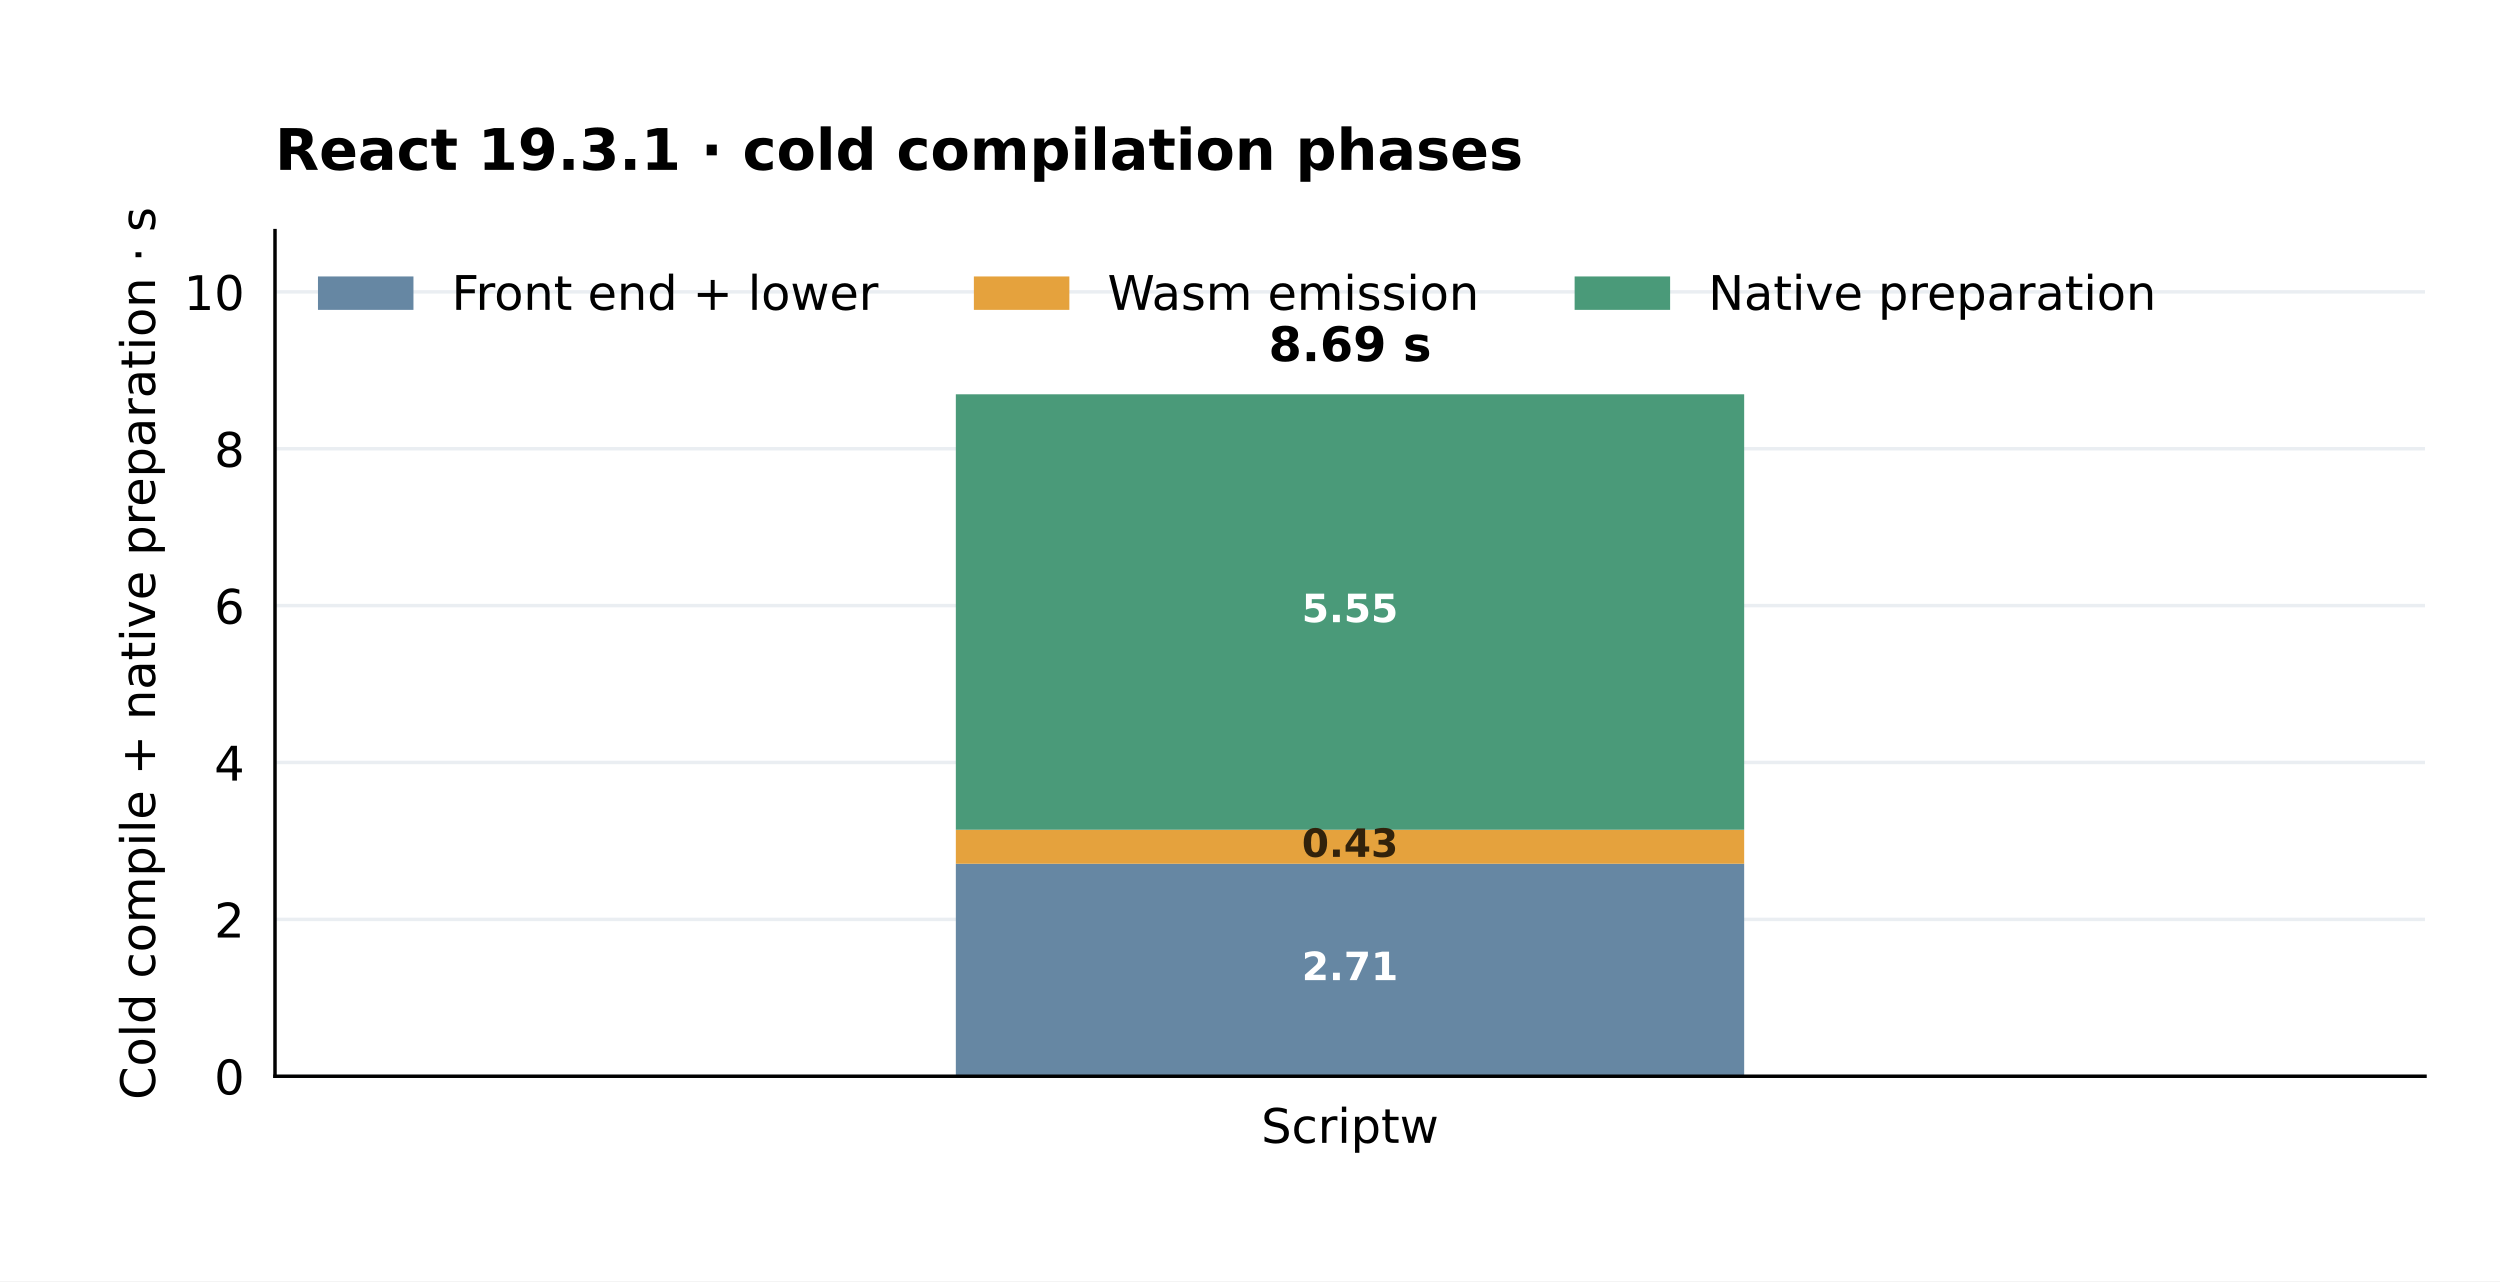
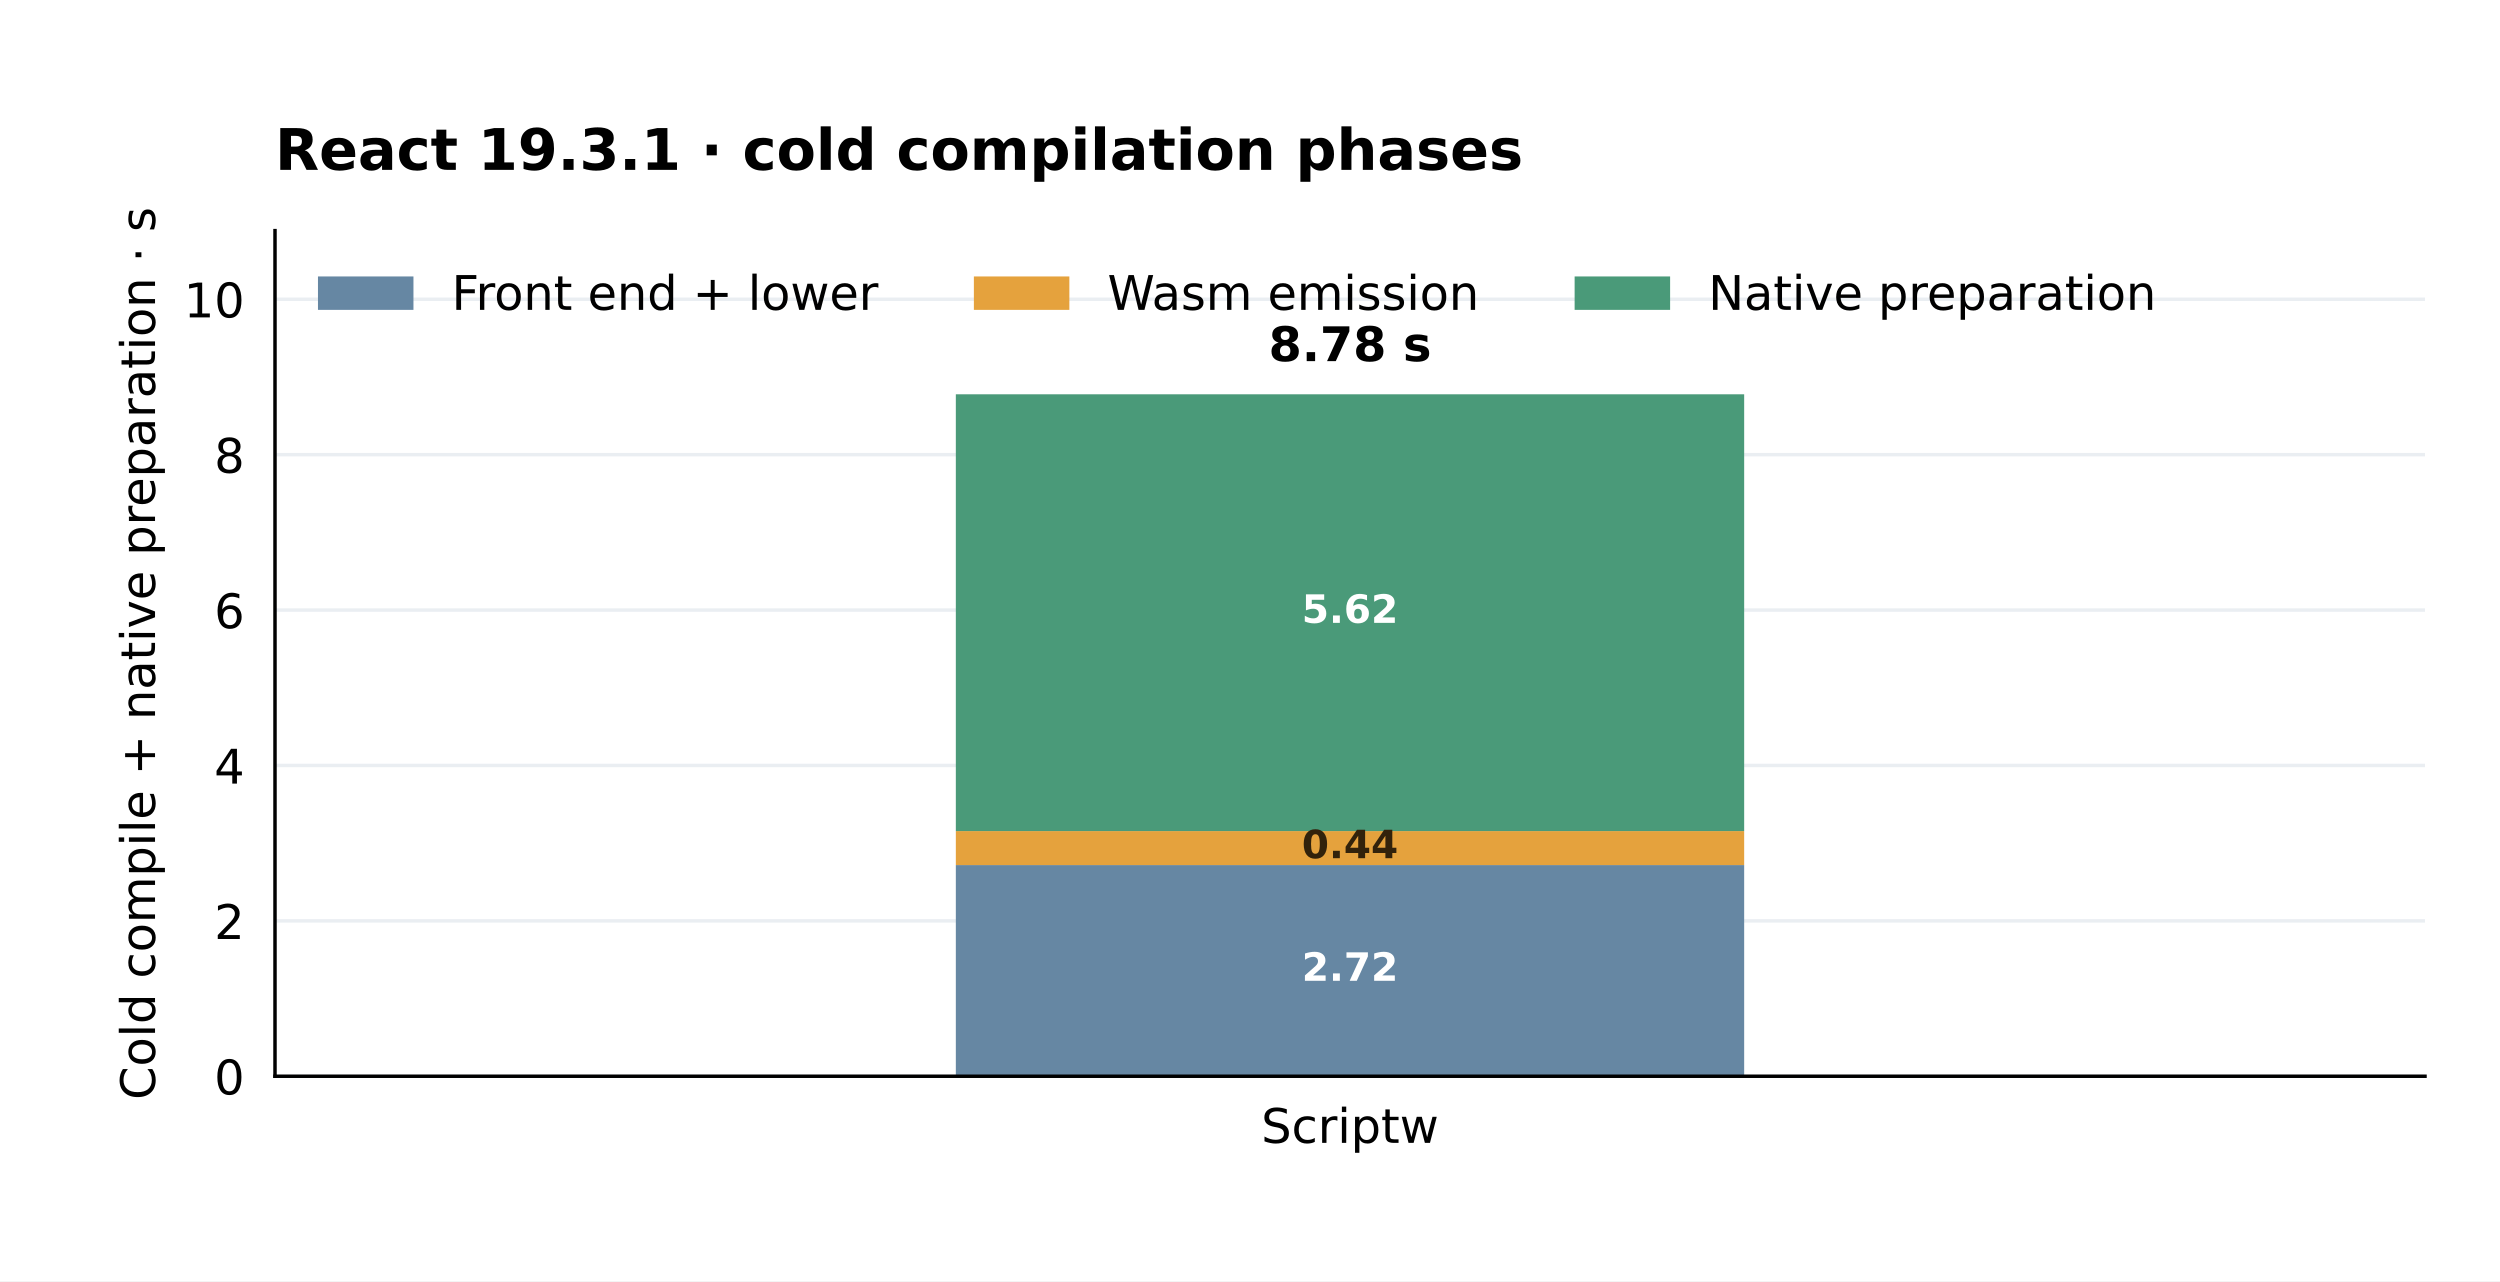
<svg xmlns="http://www.w3.org/2000/svg" width="576pt" height="295.2pt" viewBox="0 0 576 295.2" version="1.1">
  <defs>
    <style type="text/css">*{stroke-linejoin: round; stroke-linecap: butt}</style>
  </defs>
  <g id="figure_1">
    <g id="patch_1">
      <path d="M 0 295.2 L 576 295.2 L 576 0 L 0 0 z " style="fill: #ffffff" />
    </g>
    <g id="axes_1">
      <g id="patch_2">
        <path d="M 63.36 247.968 L 558.72 247.968 L 558.72 53.136 L 63.36 53.136 z " style="fill: #ffffff" />
      </g>
      <g id="matplotlib.axis_1">
        <g id="xtick_1">
          <g id="line2d_1" />
          <g id="text_1">
            <text style="font-size: 11px; font-family: 'DejaVu Sans'; text-anchor: middle" x="311.04" y="263.326" transform="rotate(-0 311.04 263.3263)">Scriptw</text>
          </g>
        </g>
      </g>
      <g id="matplotlib.axis_2">
        <g id="ytick_1">
          <g id="line2d_2">
            <path d="M 63.36 247.968 L 558.72 247.968 " clip-path="url(#pc5acb95793)" style="fill: none; stroke: #eaeef2; stroke-width: 0.8; stroke-linecap: square" />
          </g>
          <g id="line2d_3" />
          <g id="text_2">
            <text style="font-size: 11px; font-family: 'DejaVu Sans'; text-anchor: end" x="56.36" y="252.147" transform="rotate(-0 56.36 252.1467)">0</text>
          </g>
        </g>
        <g id="ytick_2">
          <g id="line2d_4">
-             <path d="M 63.36 211.823 L 558.72 211.823 " clip-path="url(#pc5acb95793)" style="fill: none; stroke: #eaeef2; stroke-width: 0.8; stroke-linecap: square" />
+             <path d="M 63.36 212.164 L 558.72 212.164 " clip-path="url(#pc5acb95793)" style="fill: none; stroke: #eaeef2; stroke-width: 0.8; stroke-linecap: square" />
          </g>
          <g id="line2d_5" />
          <g id="text_3">
-             <text style="font-size: 11px; font-family: 'DejaVu Sans'; text-anchor: end" x="56.36" y="216.002" transform="rotate(-0 56.36 216.0016)">2</text>
+             <text style="font-size: 11px; font-family: 'DejaVu Sans'; text-anchor: end" x="56.36" y="216.343" transform="rotate(-0 56.36 216.3429)">2</text>
          </g>
        </g>
        <g id="ytick_3">
          <g id="line2d_6">
-             <path d="M 63.36 175.678 L 558.72 175.678 " clip-path="url(#pc5acb95793)" style="fill: none; stroke: #eaeef2; stroke-width: 0.8; stroke-linecap: square" />
+             <path d="M 63.36 176.36 L 558.72 176.36 " clip-path="url(#pc5acb95793)" style="fill: none; stroke: #eaeef2; stroke-width: 0.8; stroke-linecap: square" />
          </g>
          <g id="line2d_7" />
          <g id="text_4">
-             <text style="font-size: 11px; font-family: 'DejaVu Sans'; text-anchor: end" x="56.36" y="179.856" transform="rotate(-0 56.36 179.8565)">4</text>
+             <text style="font-size: 11px; font-family: 'DejaVu Sans'; text-anchor: end" x="56.36" y="180.539" transform="rotate(-0 56.36 180.5391)">4</text>
          </g>
        </g>
        <g id="ytick_4">
          <g id="line2d_8">
-             <path d="M 63.36 139.533 L 558.72 139.533 " clip-path="url(#pc5acb95793)" style="fill: none; stroke: #eaeef2; stroke-width: 0.8; stroke-linecap: square" />
+             <path d="M 63.36 140.557 L 558.72 140.557 " clip-path="url(#pc5acb95793)" style="fill: none; stroke: #eaeef2; stroke-width: 0.8; stroke-linecap: square" />
          </g>
          <g id="line2d_9" />
          <g id="text_5">
-             <text style="font-size: 11px; font-family: 'DejaVu Sans'; text-anchor: end" x="56.36" y="143.711" transform="rotate(-0 56.36 143.7114)">6</text>
+             <text style="font-size: 11px; font-family: 'DejaVu Sans'; text-anchor: end" x="56.36" y="144.735" transform="rotate(-0 56.36 144.7352)">6</text>
          </g>
        </g>
        <g id="ytick_5">
          <g id="line2d_10">
-             <path d="M 63.36 103.388 L 558.72 103.388 " clip-path="url(#pc5acb95793)" style="fill: none; stroke: #eaeef2; stroke-width: 0.8; stroke-linecap: square" />
+             <path d="M 63.36 104.753 L 558.72 104.753 " clip-path="url(#pc5acb95793)" style="fill: none; stroke: #eaeef2; stroke-width: 0.8; stroke-linecap: square" />
          </g>
          <g id="line2d_11" />
          <g id="text_6">
-             <text style="font-size: 11px; font-family: 'DejaVu Sans'; text-anchor: end" x="56.36" y="107.566" transform="rotate(-0 56.36 107.5663)">8</text>
+             <text style="font-size: 11px; font-family: 'DejaVu Sans'; text-anchor: end" x="56.36" y="108.931" transform="rotate(-0 56.36 108.9314)">8</text>
          </g>
        </g>
        <g id="ytick_6">
          <g id="line2d_12">
-             <path d="M 63.36 67.242 L 558.72 67.242 " clip-path="url(#pc5acb95793)" style="fill: none; stroke: #eaeef2; stroke-width: 0.8; stroke-linecap: square" />
+             <path d="M 63.36 68.949 L 558.72 68.949 " clip-path="url(#pc5acb95793)" style="fill: none; stroke: #eaeef2; stroke-width: 0.8; stroke-linecap: square" />
          </g>
          <g id="line2d_13" />
          <g id="text_7">
-             <text style="font-size: 11px; font-family: 'DejaVu Sans'; text-anchor: end" x="56.36" y="71.421" transform="rotate(-0 56.36 71.42114)">10</text>
+             <text style="font-size: 11px; font-family: 'DejaVu Sans'; text-anchor: end" x="56.36" y="73.128" transform="rotate(-0 56.36 73.12757)">10</text>
          </g>
        </g>
        <g id="text_8">
          <text style="font-size: 11px; font-family: 'DejaVu Sans'; text-anchor: middle" x="35.72" y="150.552" transform="rotate(-90 35.71992 150.552)">Cold compile + native preparation · s</text>
        </g>
      </g>
      <g id="patch_3">
-         <path d="M 220.224 247.968 L 401.856 247.968 L 401.856 199.008 L 220.224 199.008 z " clip-path="url(#pc5acb95793)" style="fill: #6687a3" />
+         <path d="M 220.224 247.968 L 401.856 247.968 L 401.856 199.313 L 220.224 199.313 z " clip-path="url(#pc5acb95793)" style="fill: #6687a3" />
      </g>
      <g id="patch_4">
-         <path d="M 220.224 199.008 L 401.856 199.008 L 401.856 191.172 L 220.224 191.172 z " clip-path="url(#pc5acb95793)" style="fill: #e5a23d" />
+         <path d="M 220.224 199.313 L 401.856 199.313 L 401.856 191.48 L 220.224 191.48 z " clip-path="url(#pc5acb95793)" style="fill: #e5a23d" />
      </g>
      <g id="patch_5">
-         <path d="M 220.224 191.172 L 401.856 191.172 L 401.856 90.845 L 220.224 90.845 z " clip-path="url(#pc5acb95793)" style="fill: #4a9a79" />
+         <path d="M 220.224 191.48 L 401.856 191.48 L 401.856 90.845 L 220.224 90.845 z " clip-path="url(#pc5acb95793)" style="fill: #4a9a79" />
      </g>
      <g id="patch_6">
        <path d="M 63.36 247.968 L 63.36 53.136 " style="fill: none; stroke: #000000; stroke-width: 0.8; stroke-linejoin: miter; stroke-linecap: square" />
      </g>
      <g id="patch_7">
        <path d="M 63.36 247.968 L 558.72 247.968 " style="fill: none; stroke: #000000; stroke-width: 0.8; stroke-linejoin: miter; stroke-linecap: square" />
      </g>
      <g id="text_9">
-         <text style="font-weight: 700; font-size: 9px; font-family: 'DejaVu Sans'; text-anchor: middle; fill: #ffffff" x="311.04" y="225.826" transform="rotate(-0 311.04 225.8259)">2.71</text>
+         <text style="font-weight: 700; font-size: 9px; font-family: 'DejaVu Sans'; text-anchor: middle; fill: #ffffff" x="311.04" y="225.979" transform="rotate(-0 311.04 225.9785)">2.72</text>
      </g>
      <g id="text_10">
-         <text style="font-weight: 700; font-size: 9px; font-family: 'DejaVu Sans'; text-anchor: middle; fill: #32220b" x="311.04" y="197.428" transform="rotate(-0 311.04 197.4279)">0.43</text>
+         <text style="font-weight: 700; font-size: 9px; font-family: 'DejaVu Sans'; text-anchor: middle; fill: #32220b" x="311.04" y="197.735" transform="rotate(-0 311.04 197.7346)">0.44</text>
      </g>
      <g id="text_11">
-         <text style="font-weight: 700; font-size: 9px; font-family: 'DejaVu Sans'; text-anchor: middle; fill: #ffffff" x="311.04" y="143.347" transform="rotate(-0 311.04 143.3466)">5.55</text>
+         <text style="font-weight: 700; font-size: 9px; font-family: 'DejaVu Sans'; text-anchor: middle; fill: #ffffff" x="311.04" y="143.501" transform="rotate(-0 311.04 143.5007)">5.62</text>
      </g>
      <g id="text_12">
-         <text style="font-weight: 700; font-size: 11px; font-family: 'DejaVu Sans'; text-anchor: middle" x="311.04" y="83.203" transform="rotate(-0 311.04 83.20284)">8.69 s</text>
+         <text style="font-weight: 700; font-size: 11px; font-family: 'DejaVu Sans'; text-anchor: middle" x="311.04" y="83.203" transform="rotate(-0 311.04 83.20284)">8.78 s</text>
      </g>
      <g id="text_13">
        <text style="font-weight: 700; font-size: 13.2px; font-family: 'DejaVu Sans'; text-anchor: start" x="63.36" y="39.136" transform="rotate(-0 63.36 39.136)">React 19.3.1 · cold compilation phases</text>
      </g>
      <g id="legend_1">
        <g id="patch_8">
          <path d="M 73.26 71.394 L 95.26 71.394 L 95.26 63.694 L 73.26 63.694 z " style="fill: #6687a3" />
        </g>
        <g id="text_14">
          <text style="font-size: 11px; font-family: 'DejaVu Sans'; text-anchor: start" x="104.06" y="71.394" transform="rotate(-0 104.06 71.39428)">Front end + lower</text>
        </g>
        <g id="patch_9">
          <path d="M 224.381 71.394 L 246.381 71.394 L 246.381 63.694 L 224.381 63.694 z " style="fill: #e5a23d" />
        </g>
        <g id="text_15">
          <text style="font-size: 11px; font-family: 'DejaVu Sans'; text-anchor: start" x="255.181" y="71.394" transform="rotate(-0 255.1811 71.39428)">Wasm emission</text>
        </g>
        <g id="patch_10">
          <path d="M 362.794 71.394 L 384.794 71.394 L 384.794 63.694 L 362.794 63.694 z " style="fill: #4a9a79" />
        </g>
        <g id="text_16">
          <text style="font-size: 11px; font-family: 'DejaVu Sans'; text-anchor: start" x="393.594" y="71.394" transform="rotate(-0 393.5938 71.39428)">Native preparation</text>
        </g>
      </g>
    </g>
  </g>
  <defs>
    <clipPath id="pc5acb95793">
      <rect x="63.36" y="53.136" width="495.36" height="194.832" />
    </clipPath>
  </defs>
</svg>
